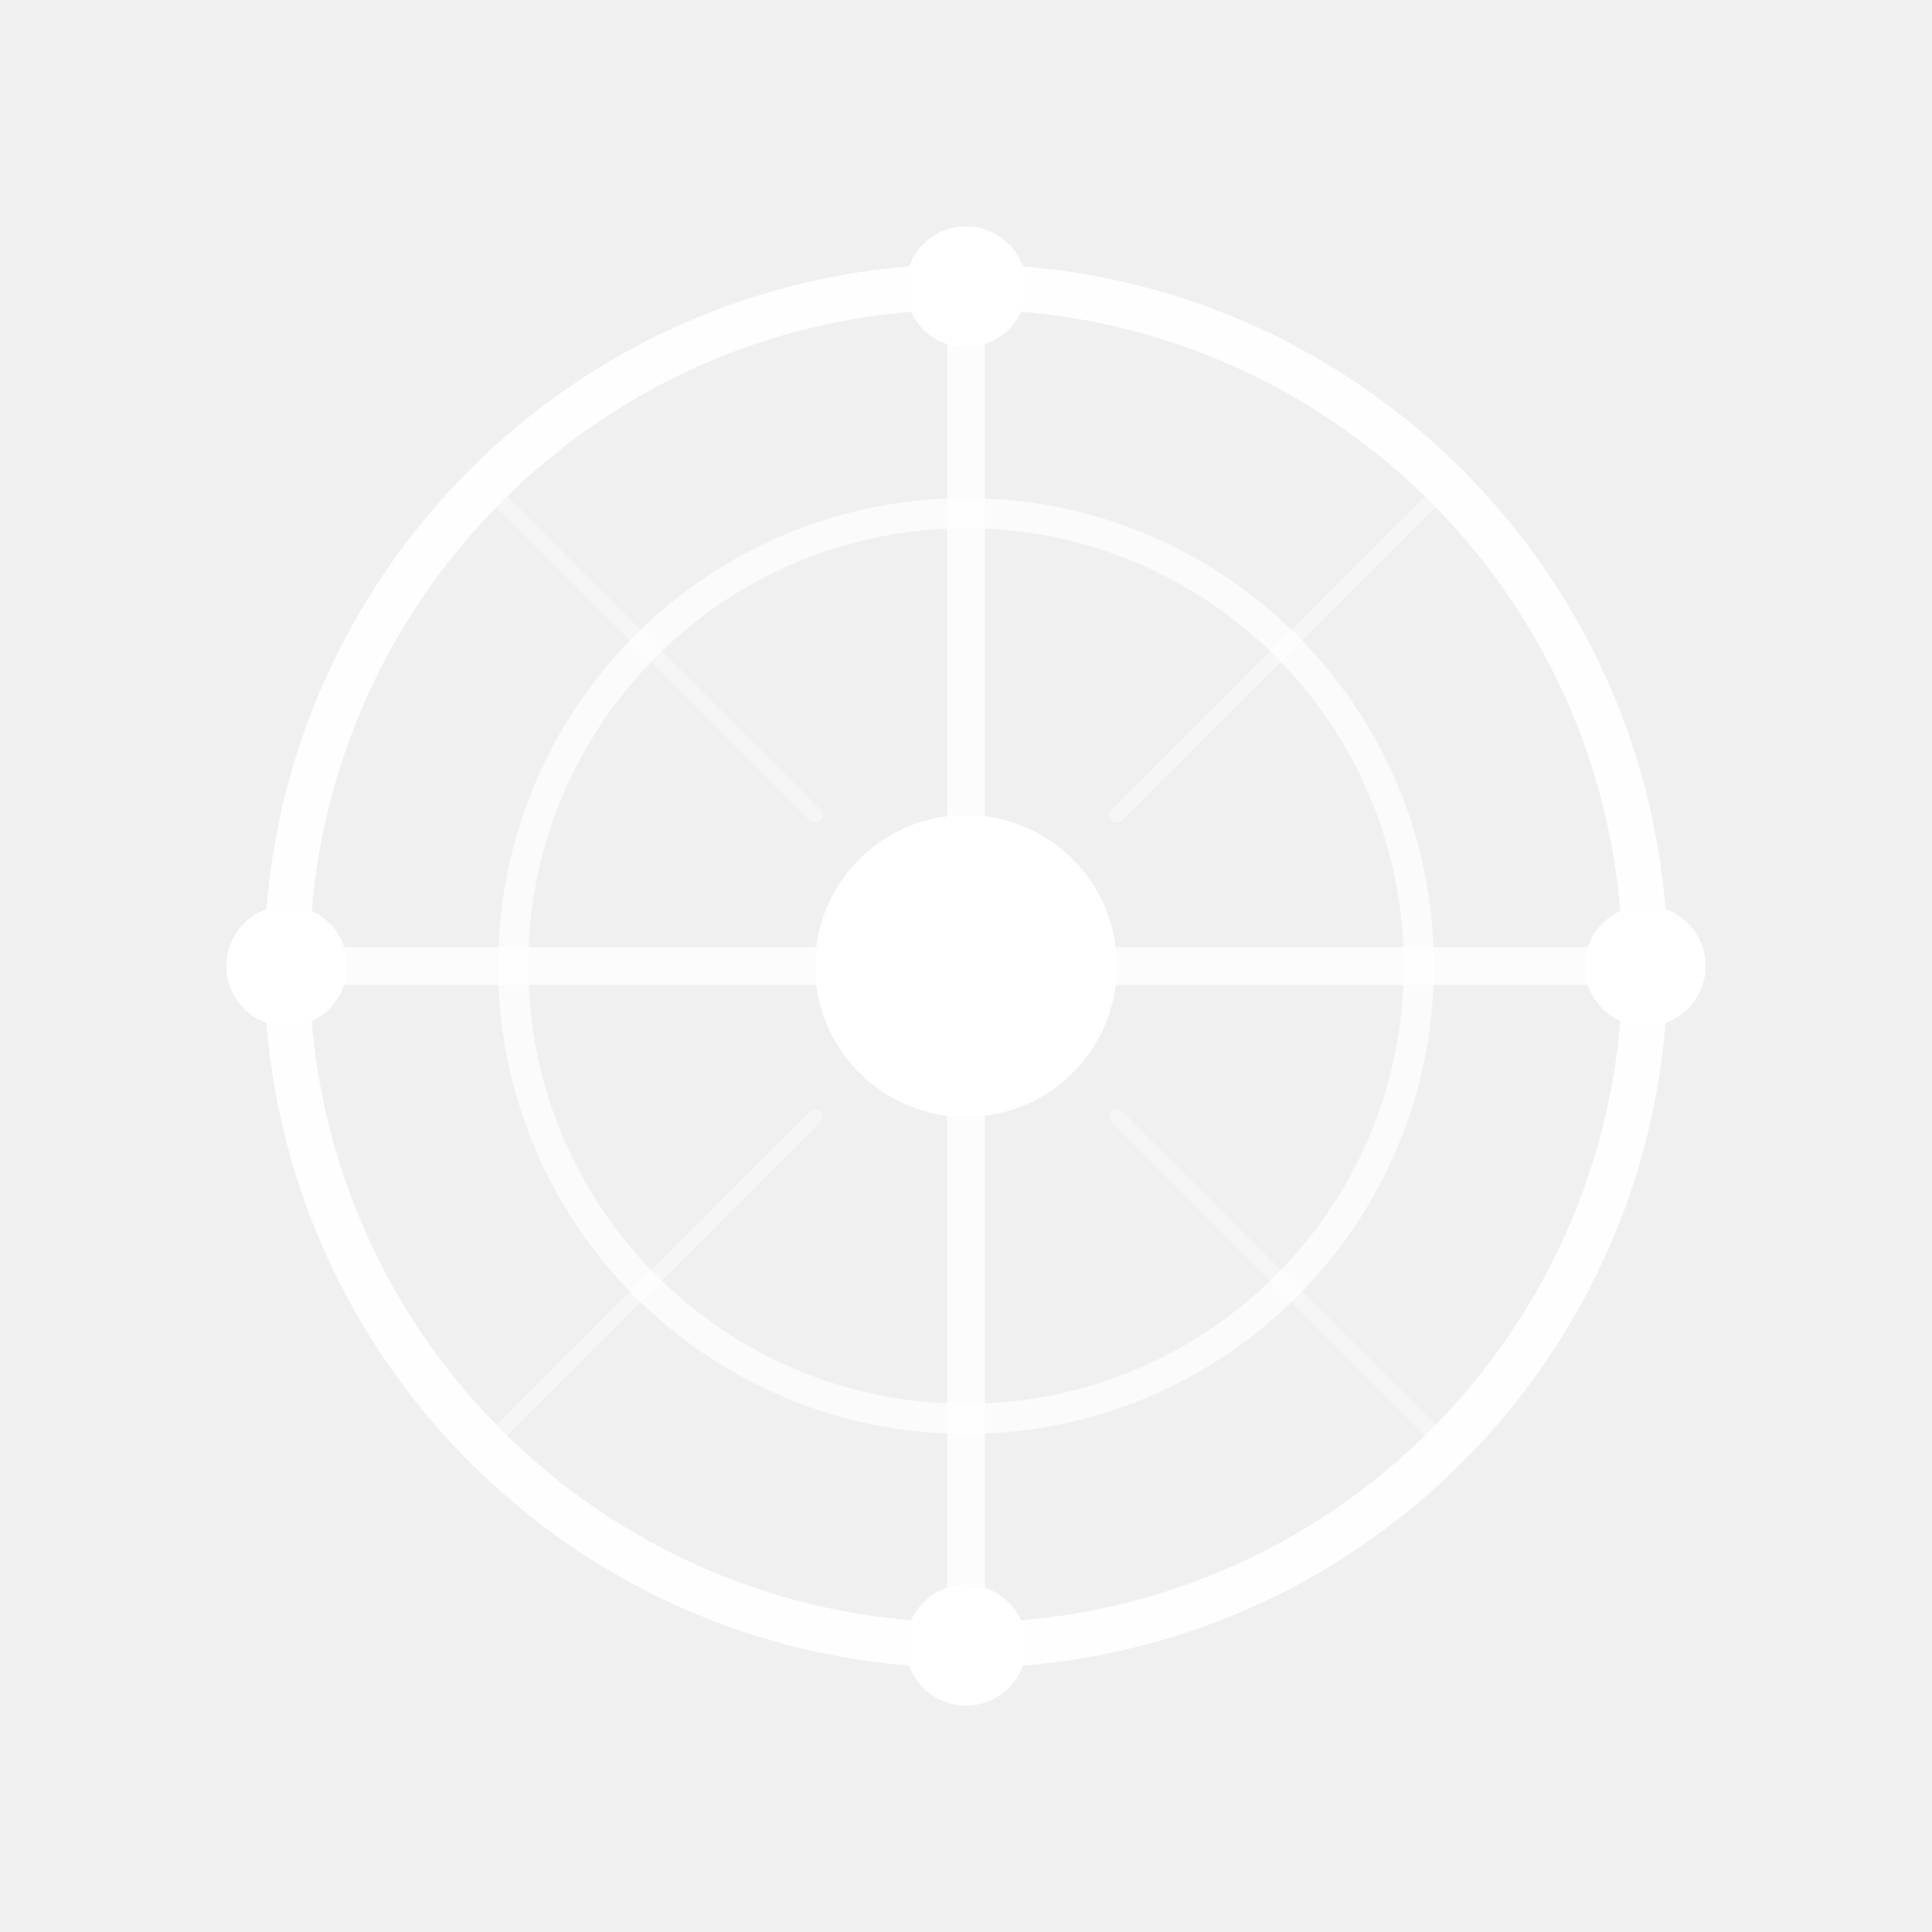
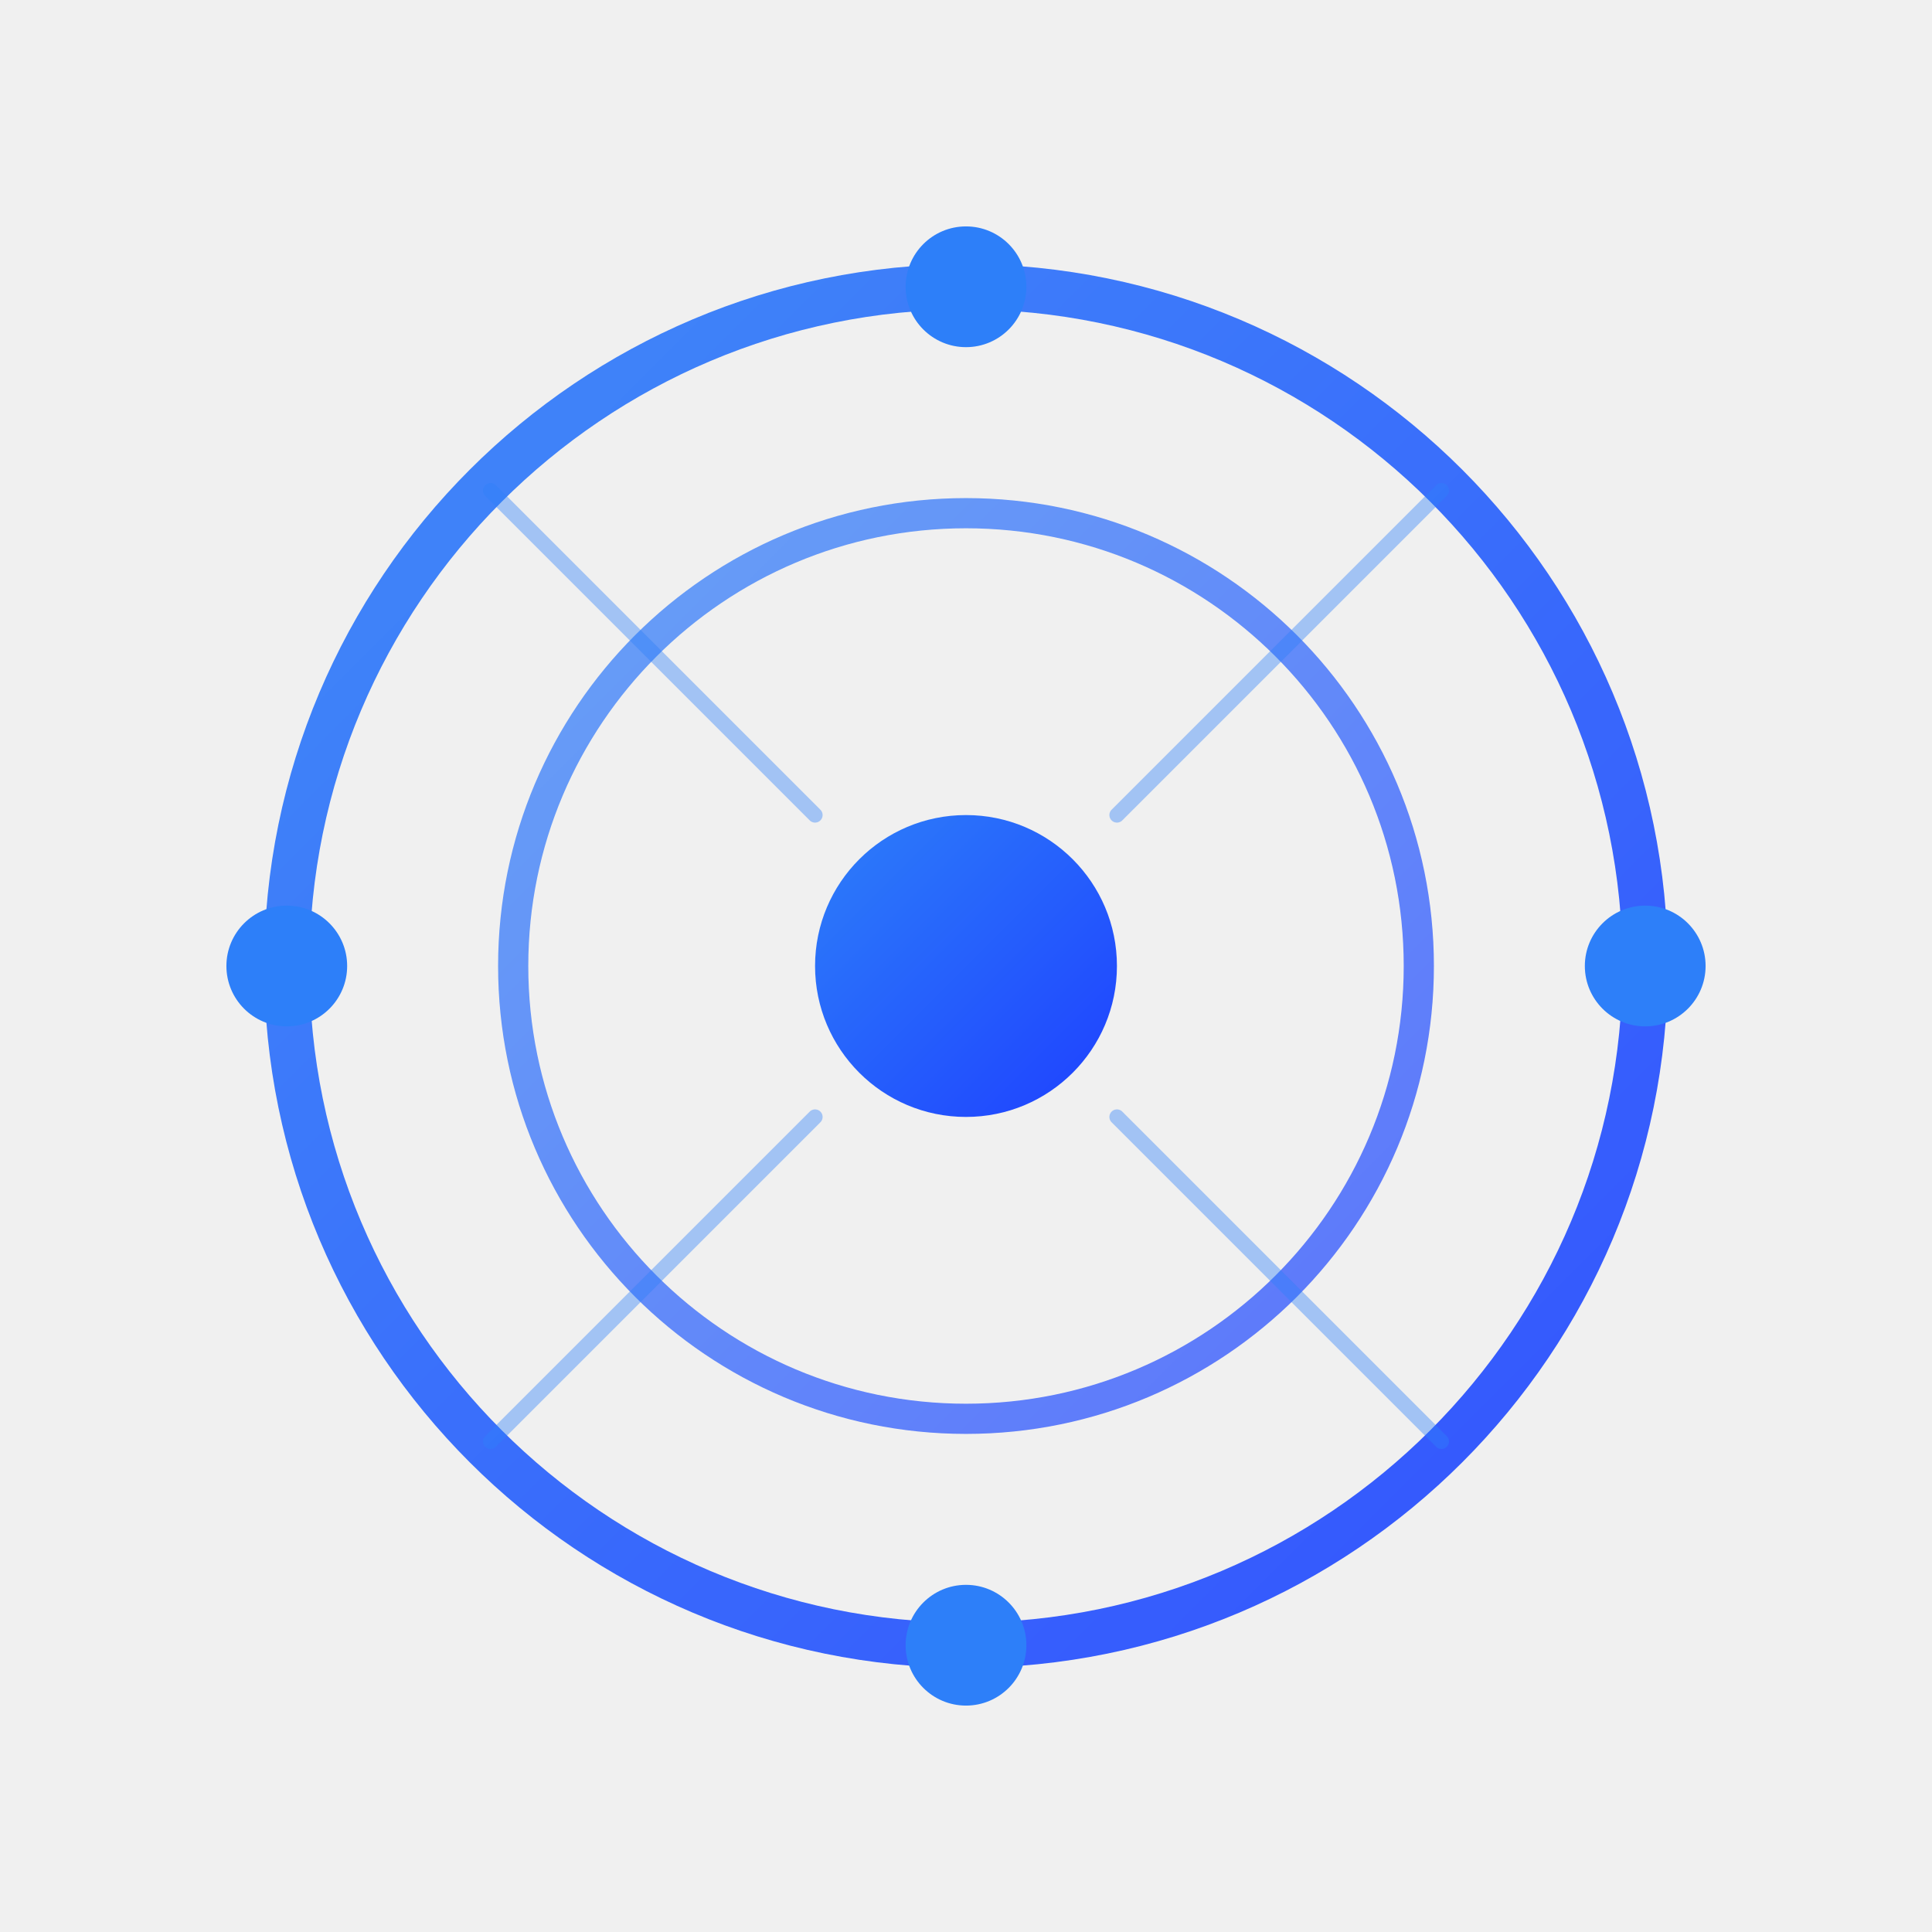
<svg xmlns="http://www.w3.org/2000/svg" viewBox="0 0 512 512" width="512" height="512">
-   <circle cx="256" cy="256" r="180" fill="none" stroke="#FFFFFF" stroke-width="12" opacity="0.9" />
-   <circle cx="256" cy="256" r="120" fill="none" stroke="#FFFFFF" stroke-width="8" opacity="0.7" />
-   <circle cx="256" cy="256" r="40" fill="#FFFFFF" />
-   <path d="M 256 76 L 256 216" stroke="#FFFFFF" stroke-width="10" stroke-linecap="round" opacity="0.8" />
-   <path d="M 256 296 L 256 436" stroke="#FFFFFF" stroke-width="10" stroke-linecap="round" opacity="0.8" />
-   <path d="M 76 256 L 216 256" stroke="#FFFFFF" stroke-width="10" stroke-linecap="round" opacity="0.8" />
-   <path d="M 296 256 L 436 256" stroke="#FFFFFF" stroke-width="10" stroke-linecap="round" opacity="0.8" />
-   <circle cx="256" cy="76" r="16" fill="#FFFFFF" />
-   <circle cx="256" cy="436" r="16" fill="#FFFFFF" />
-   <circle cx="76" cy="256" r="16" fill="#FFFFFF" />
-   <circle cx="436" cy="256" r="16" fill="#FFFFFF" />
-   <path d="M 130 130 L 216 216" stroke="#FFFFFF" stroke-width="4" stroke-linecap="round" opacity="0.4" />
-   <path d="M 382 130 L 296 216" stroke="#FFFFFF" stroke-width="4" stroke-linecap="round" opacity="0.4" />
-   <path d="M 130 382 L 216 296" stroke="#FFFFFF" stroke-width="4" stroke-linecap="round" opacity="0.4" />
-   <path d="M 382 382 L 296 296" stroke="#FFFFFF" stroke-width="4" stroke-linecap="round" opacity="0.4" />
+   <defs>
+     <linearGradient id="ownex-gradient" x1="0%" y1="0%" x2="100%" y2="100%">
+       <stop offset="0%" style="stop-color:#2D7FF9;stop-opacity:1" />
+       <stop offset="100%" style="stop-color:#1E40FF;stop-opacity:1" />
+     </linearGradient>
+   </defs>
+   <circle cx="256" cy="256" r="180" fill="none" stroke="url(#ownex-gradient)" stroke-width="12" opacity="0.9" />
+   <circle cx="256" cy="256" r="120" fill="none" stroke="url(#ownex-gradient)" stroke-width="8" opacity="0.7" />
+   <circle cx="256" cy="256" r="40" fill="url(#ownex-gradient)" />
+   <path d="M 256 76 L 256 216" stroke="url(#ownex-gradient)" stroke-width="10" stroke-linecap="round" opacity="0.8" />
+   <path d="M 256 296 L 256 436" stroke="url(#ownex-gradient)" stroke-width="10" stroke-linecap="round" opacity="0.8" />
+   <path d="M 76 256 L 216 256" stroke="url(#ownex-gradient)" stroke-width="10" stroke-linecap="round" opacity="0.8" />
+   <path d="M 296 256 L 436 256" stroke="url(#ownex-gradient)" stroke-width="10" stroke-linecap="round" opacity="0.8" />
+   <circle cx="256" cy="76" r="16" fill="#2D7FF9" />
+   <circle cx="256" cy="436" r="16" fill="#2D7FF9" />
+   <circle cx="76" cy="256" r="16" fill="#2D7FF9" />
+   <circle cx="436" cy="256" r="16" fill="#2D7FF9" />
+   <path d="M 130 130 L 216 216" stroke="#2D7FF9" stroke-width="4" stroke-linecap="round" opacity="0.4" />
+   <path d="M 382 130 L 296 216" stroke="#2D7FF9" stroke-width="4" stroke-linecap="round" opacity="0.4" />
+   <path d="M 130 382 L 216 296" stroke="#2D7FF9" stroke-width="4" stroke-linecap="round" opacity="0.4" />
+   <path d="M 382 382 L 296 296" stroke="#2D7FF9" stroke-width="4" stroke-linecap="round" opacity="0.4" />
</svg>
